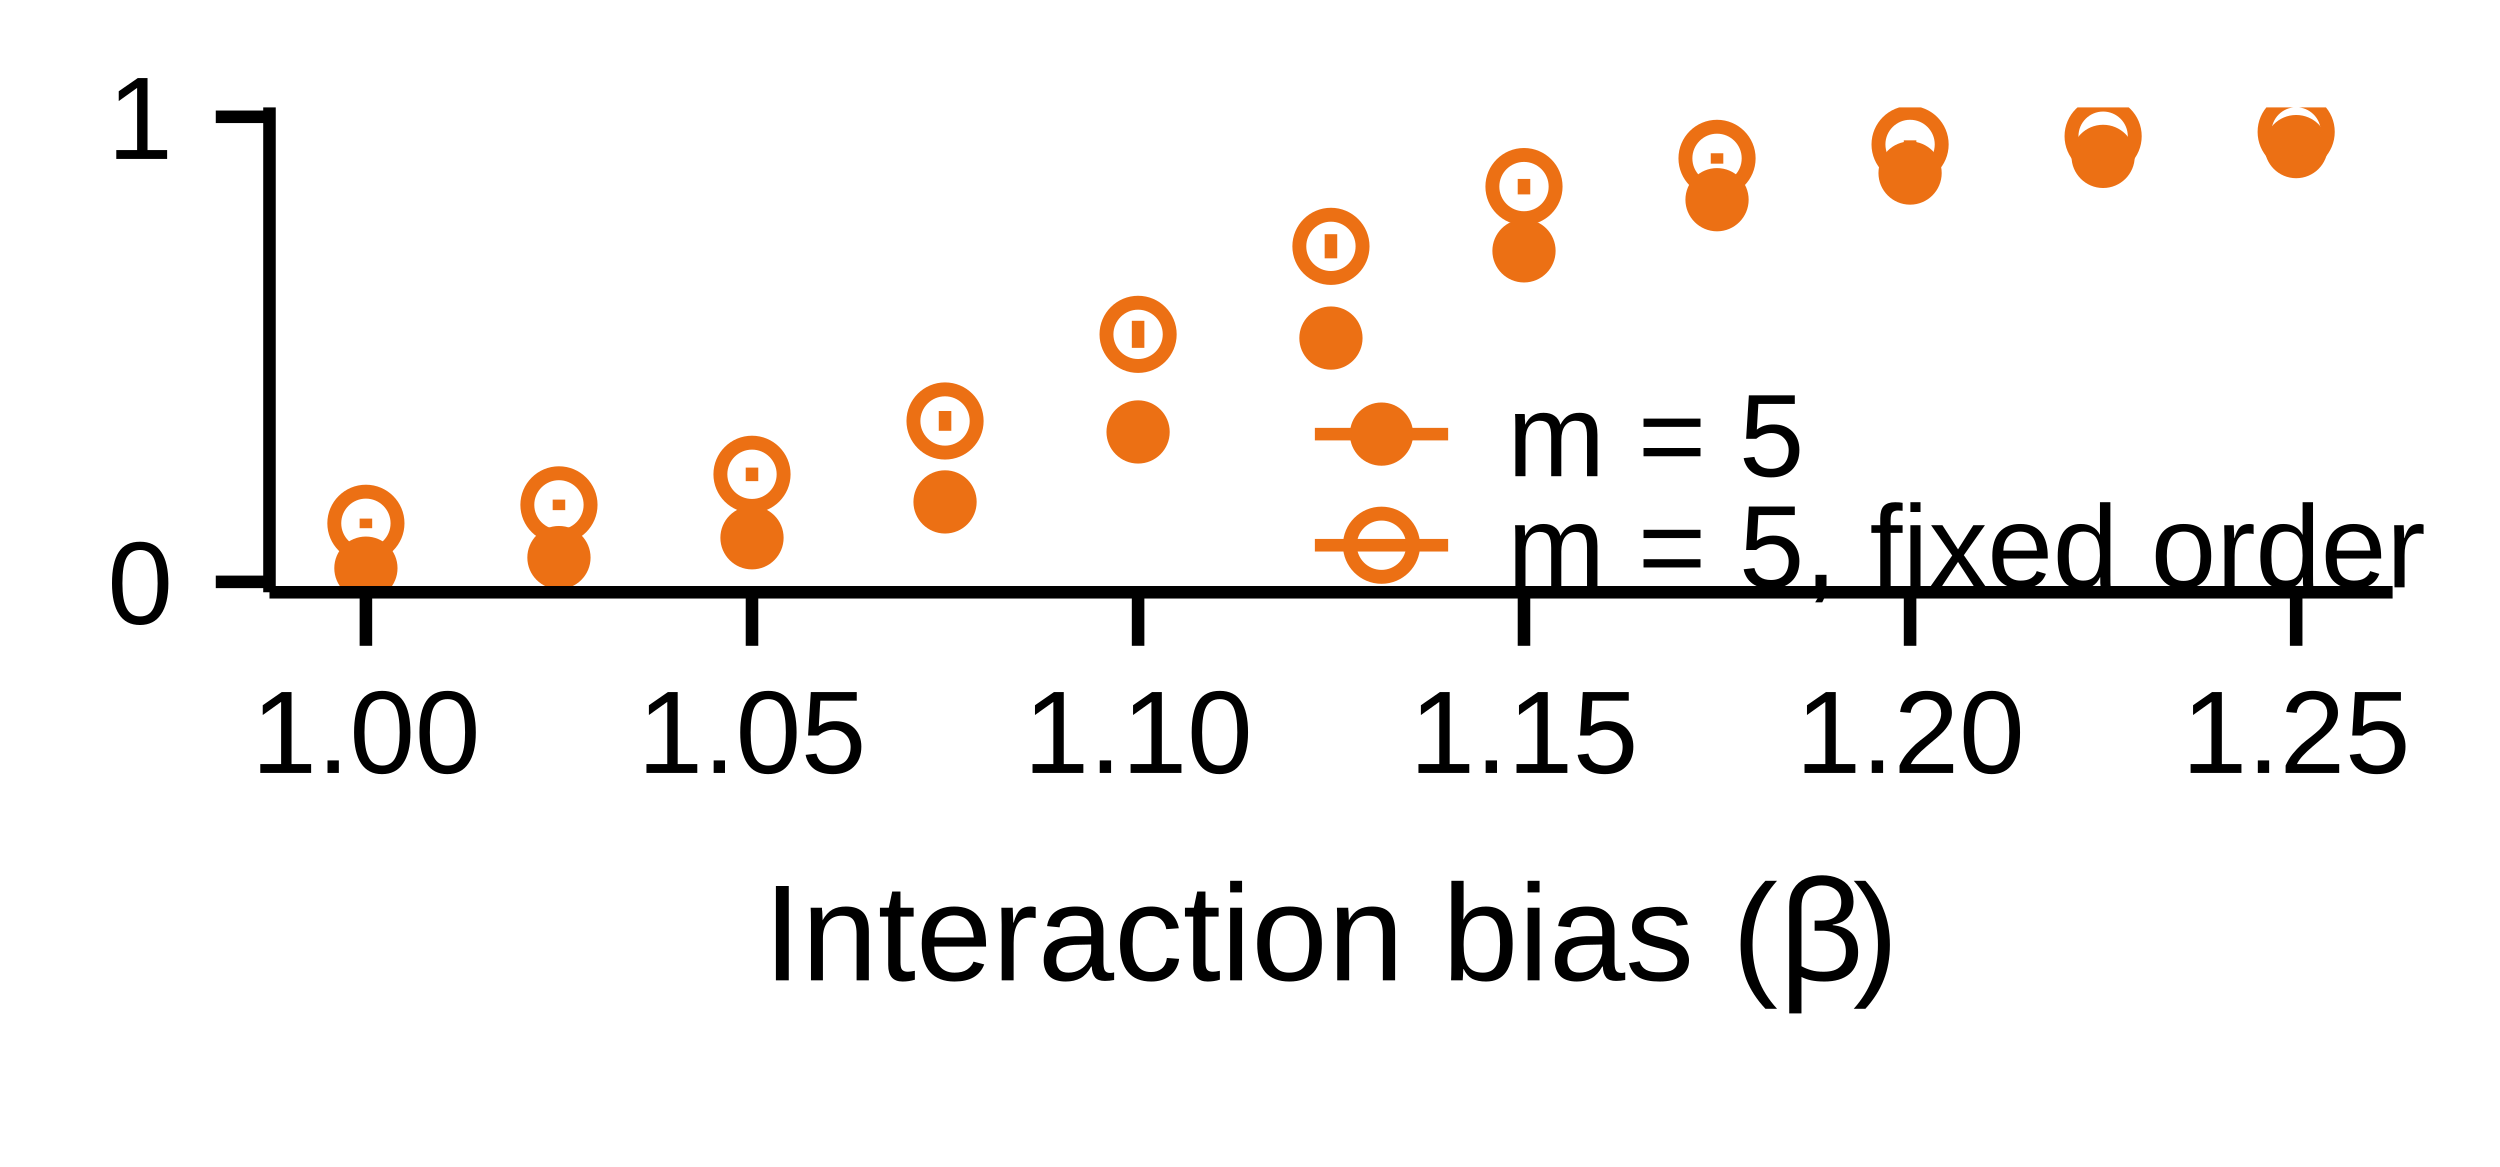
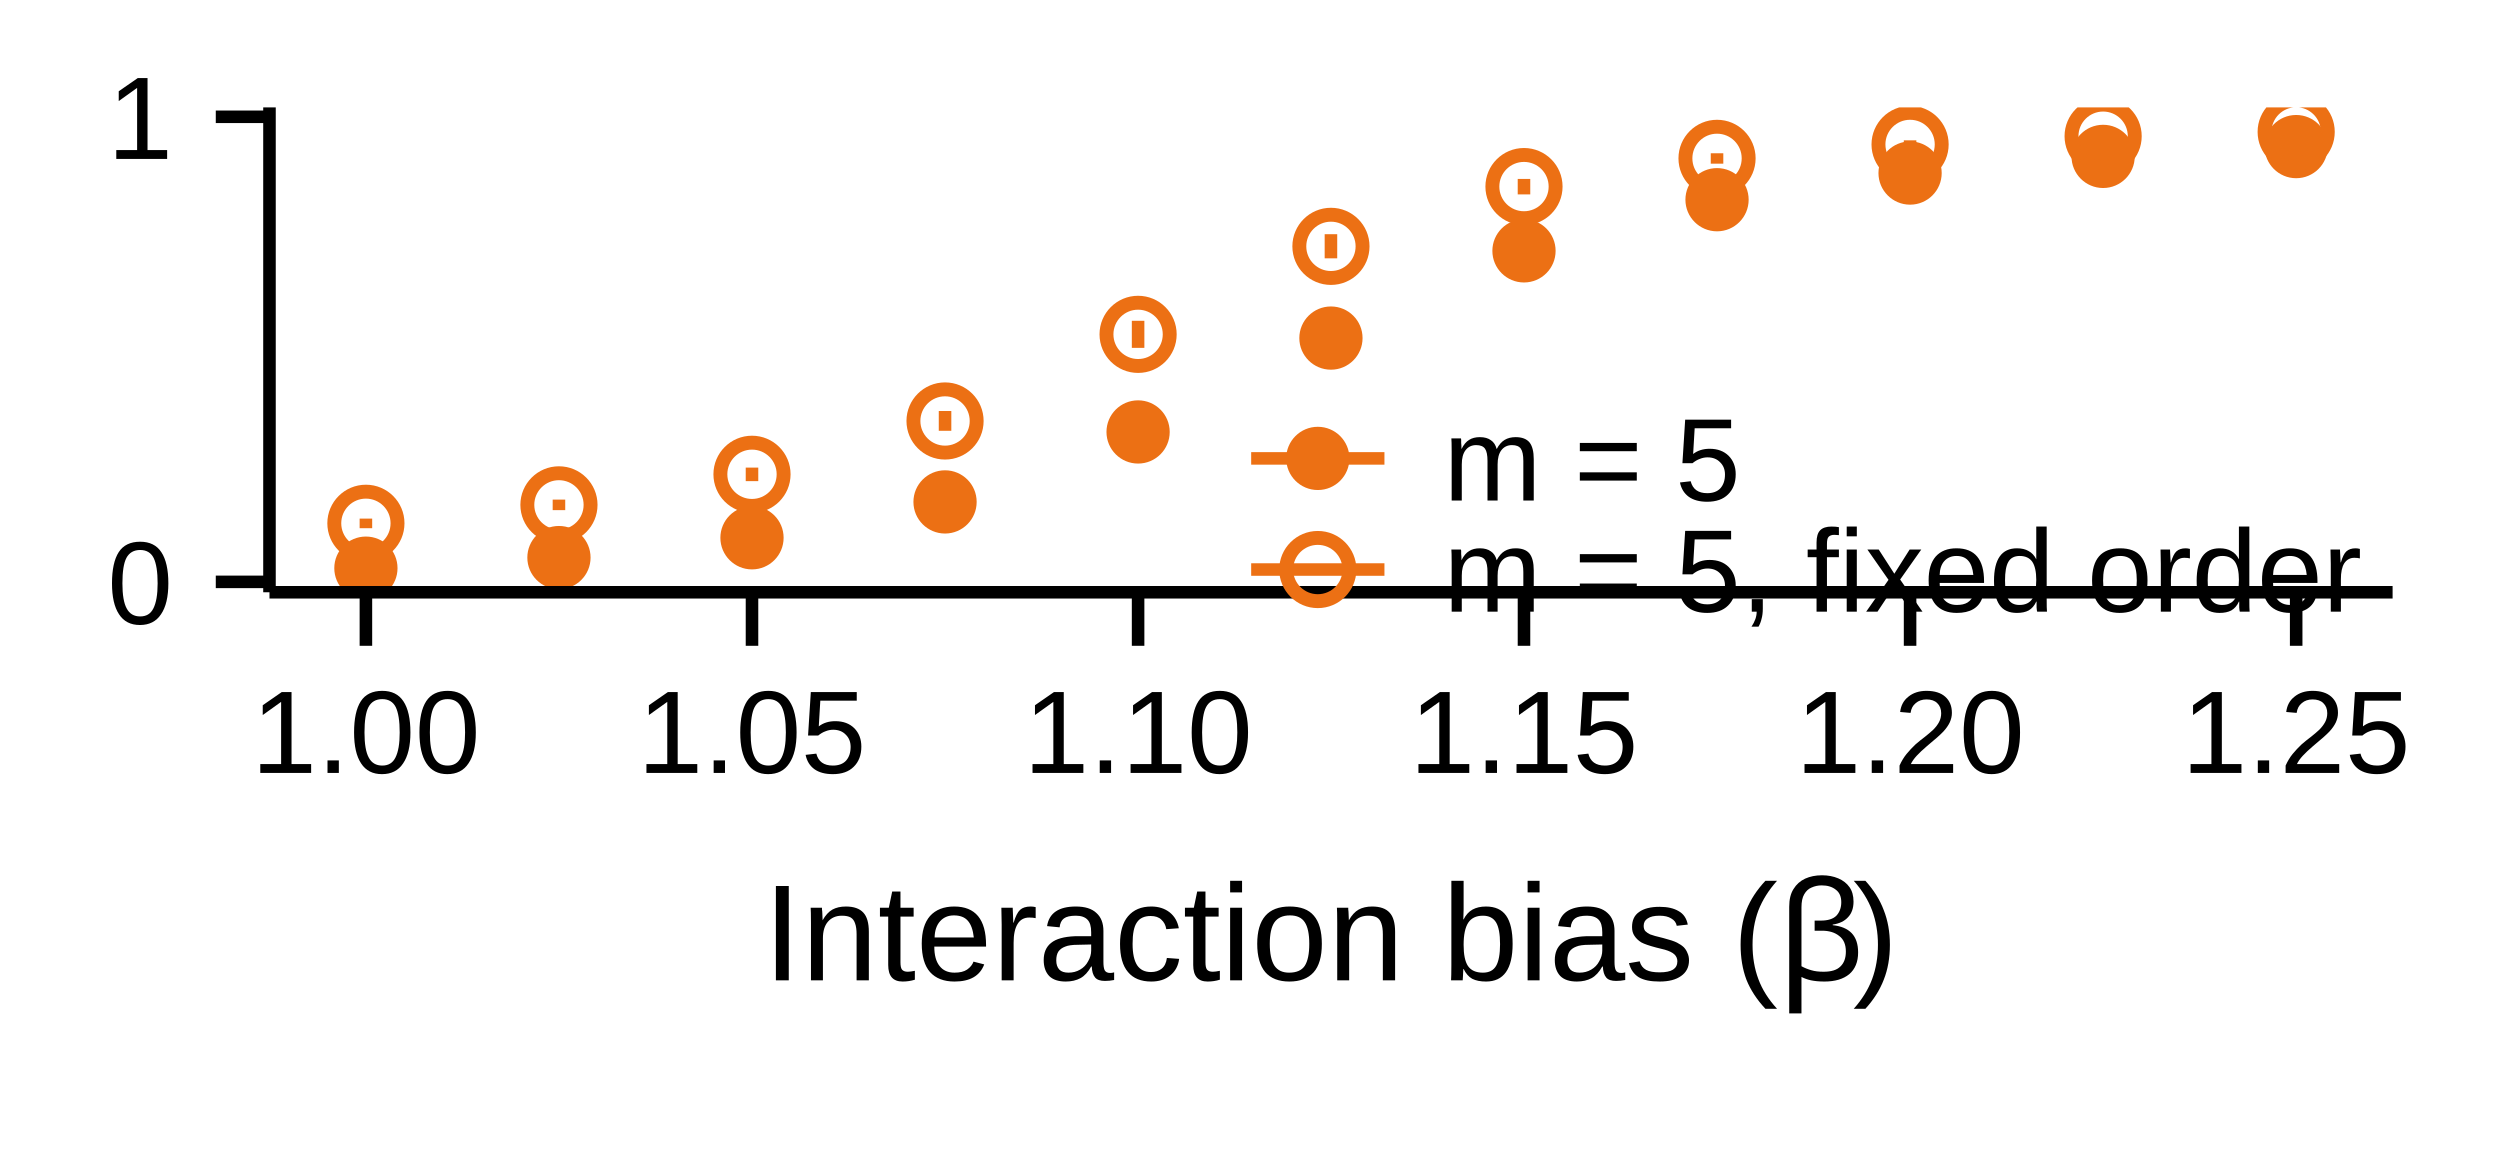
<svg xmlns="http://www.w3.org/2000/svg" viewBox="0 0 127.56 59.53">
  <defs>
    <style type="text/css">
    line, polyline, path, rect, circle {
      fill: none;
      stroke: #000000;
      stroke-linecap: round;
      stroke-linejoin: round;
      stroke-miterlimit: 10.00;
    }
  </style>
  </defs>
  <rect width="100%" height="100%" style="stroke: none; fill: #FFFFFF;" />
  <rect x="-0.00" y="0.00" width="127.56" height="59.53" style="stroke-width: 1.07; stroke: #FFFFFF; fill: #FFFFFF;" />
  <defs>
    <clipPath id="cpMTMuNzQ3OXwxMjIuMDh8MzAuMjE1M3w1LjQ3OTQ1">
      <rect x="13.75" y="5.48" width="108.33" height="24.74" />
    </clipPath>
  </defs>
  <rect x="13.75" y="5.48" width="108.33" height="24.74" style="stroke-width: 1.07; stroke: none; fill: #FFFFFF;" clip-path="url(#cpMTMuNzQ3OXwxMjIuMDh8MzAuMjE1M3w1LjQ3OTQ1)" />
  <polyline points="18.67,28.88 18.67,28.88 " style="stroke-width: 0.64; stroke: #EC7014; stroke-linecap: butt;" clip-path="url(#cpMTMuNzQ3OXwxMjIuMDh8MzAuMjE1M3w1LjQ3OTQ1)" />
  <polyline points="18.67,28.88 18.67,29.09 " style="stroke-width: 0.64; stroke: #EC7014; stroke-linecap: butt;" clip-path="url(#cpMTMuNzQ3OXwxMjIuMDh8MzAuMjE1M3w1LjQ3OTQ1)" />
  <polyline points="18.67,29.09 18.67,29.09 " style="stroke-width: 0.64; stroke: #EC7014; stroke-linecap: butt;" clip-path="url(#cpMTMuNzQ3OXwxMjIuMDh8MzAuMjE1M3w1LjQ3OTQ1)" />
  <polyline points="28.52,28.28 28.52,28.28 " style="stroke-width: 0.64; stroke: #EC7014; stroke-linecap: butt;" clip-path="url(#cpMTMuNzQ3OXwxMjIuMDh8MzAuMjE1M3w1LjQ3OTQ1)" />
  <polyline points="28.52,28.28 28.52,28.62 " style="stroke-width: 0.64; stroke: #EC7014; stroke-linecap: butt;" clip-path="url(#cpMTMuNzQ3OXwxMjIuMDh8MzAuMjE1M3w1LjQ3OTQ1)" />
  <polyline points="28.52,28.62 28.52,28.62 " style="stroke-width: 0.64; stroke: #EC7014; stroke-linecap: butt;" clip-path="url(#cpMTMuNzQ3OXwxMjIuMDh8MzAuMjE1M3w1LjQ3OTQ1)" />
  <polyline points="38.37,27.17 38.37,27.17 " style="stroke-width: 0.64; stroke: #EC7014; stroke-linecap: butt;" clip-path="url(#cpMTMuNzQ3OXwxMjIuMDh8MzAuMjE1M3w1LjQ3OTQ1)" />
  <polyline points="38.37,27.17 38.37,27.72 " style="stroke-width: 0.64; stroke: #EC7014; stroke-linecap: butt;" clip-path="url(#cpMTMuNzQ3OXwxMjIuMDh8MzAuMjE1M3w1LjQ3OTQ1)" />
  <polyline points="38.37,27.72 38.37,27.72 " style="stroke-width: 0.64; stroke: #EC7014; stroke-linecap: butt;" clip-path="url(#cpMTMuNzQ3OXwxMjIuMDh8MzAuMjE1M3w1LjQ3OTQ1)" />
  <polyline points="48.22,25.18 48.22,25.18 " style="stroke-width: 0.64; stroke: #EC7014; stroke-linecap: butt;" clip-path="url(#cpMTMuNzQ3OXwxMjIuMDh8MzAuMjE1M3w1LjQ3OTQ1)" />
  <polyline points="48.22,25.18 48.22,26.03 " style="stroke-width: 0.64; stroke: #EC7014; stroke-linecap: butt;" clip-path="url(#cpMTMuNzQ3OXwxMjIuMDh8MzAuMjE1M3w1LjQ3OTQ1)" />
  <polyline points="48.22,26.03 48.22,26.03 " style="stroke-width: 0.64; stroke: #EC7014; stroke-linecap: butt;" clip-path="url(#cpMTMuNzQ3OXwxMjIuMDh8MzAuMjE1M3w1LjQ3OTQ1)" />
  <polyline points="58.07,21.33 58.07,21.33 " style="stroke-width: 0.64; stroke: #EC7014; stroke-linecap: butt;" clip-path="url(#cpMTMuNzQ3OXwxMjIuMDh8MzAuMjE1M3w1LjQ3OTQ1)" />
  <polyline points="58.07,21.33 58.07,22.75 " style="stroke-width: 0.64; stroke: #EC7014; stroke-linecap: butt;" clip-path="url(#cpMTMuNzQ3OXwxMjIuMDh8MzAuMjE1M3w1LjQ3OTQ1)" />
  <polyline points="58.07,22.75 58.07,22.75 " style="stroke-width: 0.64; stroke: #EC7014; stroke-linecap: butt;" clip-path="url(#cpMTMuNzQ3OXwxMjIuMDh8MzAuMjE1M3w1LjQ3OTQ1)" />
  <polyline points="67.91,16.32 67.91,16.32 " style="stroke-width: 0.64; stroke: #EC7014; stroke-linecap: butt;" clip-path="url(#cpMTMuNzQ3OXwxMjIuMDh8MzAuMjE1M3w1LjQ3OTQ1)" />
  <polyline points="67.91,16.32 67.91,18.18 " style="stroke-width: 0.64; stroke: #EC7014; stroke-linecap: butt;" clip-path="url(#cpMTMuNzQ3OXwxMjIuMDh8MzAuMjE1M3w1LjQ3OTQ1)" />
  <polyline points="67.91,18.18 67.91,18.18 " style="stroke-width: 0.64; stroke: #EC7014; stroke-linecap: butt;" clip-path="url(#cpMTMuNzQ3OXwxMjIuMDh8MzAuMjE1M3w1LjQ3OTQ1)" />
  <polyline points="77.76,11.98 77.76,11.98 " style="stroke-width: 0.64; stroke: #EC7014; stroke-linecap: butt;" clip-path="url(#cpMTMuNzQ3OXwxMjIuMDh8MzAuMjE1M3w1LjQ3OTQ1)" />
  <polyline points="77.76,11.98 77.76,13.62 " style="stroke-width: 0.64; stroke: #EC7014; stroke-linecap: butt;" clip-path="url(#cpMTMuNzQ3OXwxMjIuMDh8MzAuMjE1M3w1LjQ3OTQ1)" />
  <polyline points="77.76,13.62 77.76,13.62 " style="stroke-width: 0.64; stroke: #EC7014; stroke-linecap: butt;" clip-path="url(#cpMTMuNzQ3OXwxMjIuMDh8MzAuMjE1M3w1LjQ3OTQ1)" />
  <polyline points="87.61,9.60 87.61,9.60 " style="stroke-width: 0.64; stroke: #EC7014; stroke-linecap: butt;" clip-path="url(#cpMTMuNzQ3OXwxMjIuMDh8MzAuMjE1M3w1LjQ3OTQ1)" />
  <polyline points="87.61,9.60 87.61,10.79 " style="stroke-width: 0.64; stroke: #EC7014; stroke-linecap: butt;" clip-path="url(#cpMTMuNzQ3OXwxMjIuMDh8MzAuMjE1M3w1LjQ3OTQ1)" />
  <polyline points="87.61,10.79 87.61,10.79 " style="stroke-width: 0.64; stroke: #EC7014; stroke-linecap: butt;" clip-path="url(#cpMTMuNzQ3OXwxMjIuMDh8MzAuMjE1M3w1LjQ3OTQ1)" />
  <polyline points="97.46,8.37 97.46,8.37 " style="stroke-width: 0.64; stroke: #EC7014; stroke-linecap: butt;" clip-path="url(#cpMTMuNzQ3OXwxMjIuMDh8MzAuMjE1M3w1LjQ3OTQ1)" />
  <polyline points="97.46,8.37 97.46,9.28 " style="stroke-width: 0.64; stroke: #EC7014; stroke-linecap: butt;" clip-path="url(#cpMTMuNzQ3OXwxMjIuMDh8MzAuMjE1M3w1LjQ3OTQ1)" />
  <polyline points="97.46,9.28 97.46,9.28 " style="stroke-width: 0.64; stroke: #EC7014; stroke-linecap: butt;" clip-path="url(#cpMTMuNzQ3OXwxMjIuMDh8MzAuMjE1M3w1LjQ3OTQ1)" />
  <polyline points="107.31,7.62 107.31,7.62 " style="stroke-width: 0.64; stroke: #EC7014; stroke-linecap: butt;" clip-path="url(#cpMTMuNzQ3OXwxMjIuMDh8MzAuMjE1M3w1LjQ3OTQ1)" />
  <polyline points="107.31,7.62 107.31,8.33 " style="stroke-width: 0.64; stroke: #EC7014; stroke-linecap: butt;" clip-path="url(#cpMTMuNzQ3OXwxMjIuMDh8MzAuMjE1M3w1LjQ3OTQ1)" />
  <polyline points="107.31,8.33 107.31,8.33 " style="stroke-width: 0.64; stroke: #EC7014; stroke-linecap: butt;" clip-path="url(#cpMTMuNzQ3OXwxMjIuMDh8MzAuMjE1M3w1LjQ3OTQ1)" />
  <polyline points="117.16,7.22 117.16,7.22 " style="stroke-width: 0.64; stroke: #EC7014; stroke-linecap: butt;" clip-path="url(#cpMTMuNzQ3OXwxMjIuMDh8MzAuMjE1M3w1LjQ3OTQ1)" />
  <polyline points="117.16,7.22 117.16,7.75 " style="stroke-width: 0.64; stroke: #EC7014; stroke-linecap: butt;" clip-path="url(#cpMTMuNzQ3OXwxMjIuMDh8MzAuMjE1M3w1LjQ3OTQ1)" />
  <polyline points="117.16,7.75 117.16,7.75 " style="stroke-width: 0.64; stroke: #EC7014; stroke-linecap: butt;" clip-path="url(#cpMTMuNzQ3OXwxMjIuMDh8MzAuMjE1M3w1LjQ3OTQ1)" />
  <polyline points="18.67,26.46 18.67,26.46 " style="stroke-width: 0.64; stroke: #EC7014; stroke-linecap: butt;" clip-path="url(#cpMTMuNzQ3OXwxMjIuMDh8MzAuMjE1M3w1LjQ3OTQ1)" />
  <polyline points="18.67,26.46 18.67,26.95 " style="stroke-width: 0.64; stroke: #EC7014; stroke-linecap: butt;" clip-path="url(#cpMTMuNzQ3OXwxMjIuMDh8MzAuMjE1M3w1LjQ3OTQ1)" />
  <polyline points="18.67,26.95 18.67,26.95 " style="stroke-width: 0.64; stroke: #EC7014; stroke-linecap: butt;" clip-path="url(#cpMTMuNzQ3OXwxMjIuMDh8MzAuMjE1M3w1LjQ3OTQ1)" />
  <polyline points="28.52,25.49 28.52,25.49 " style="stroke-width: 0.64; stroke: #EC7014; stroke-linecap: butt;" clip-path="url(#cpMTMuNzQ3OXwxMjIuMDh8MzAuMjE1M3w1LjQ3OTQ1)" />
  <polyline points="28.52,25.49 28.52,26.03 " style="stroke-width: 0.64; stroke: #EC7014; stroke-linecap: butt;" clip-path="url(#cpMTMuNzQ3OXwxMjIuMDh8MzAuMjE1M3w1LjQ3OTQ1)" />
  <polyline points="28.52,26.03 28.52,26.03 " style="stroke-width: 0.64; stroke: #EC7014; stroke-linecap: butt;" clip-path="url(#cpMTMuNzQ3OXwxMjIuMDh8MzAuMjE1M3w1LjQ3OTQ1)" />
  <polyline points="38.37,23.86 38.37,23.86 " style="stroke-width: 0.64; stroke: #EC7014; stroke-linecap: butt;" clip-path="url(#cpMTMuNzQ3OXwxMjIuMDh8MzAuMjE1M3w1LjQ3OTQ1)" />
  <polyline points="38.37,23.86 38.37,24.55 " style="stroke-width: 0.64; stroke: #EC7014; stroke-linecap: butt;" clip-path="url(#cpMTMuNzQ3OXwxMjIuMDh8MzAuMjE1M3w1LjQ3OTQ1)" />
  <polyline points="38.37,24.55 38.37,24.55 " style="stroke-width: 0.64; stroke: #EC7014; stroke-linecap: butt;" clip-path="url(#cpMTMuNzQ3OXwxMjIuMDh8MzAuMjE1M3w1LjQ3OTQ1)" />
  <polyline points="48.22,20.97 48.22,20.97 " style="stroke-width: 0.64; stroke: #EC7014; stroke-linecap: butt;" clip-path="url(#cpMTMuNzQ3OXwxMjIuMDh8MzAuMjE1M3w1LjQ3OTQ1)" />
  <polyline points="48.22,20.97 48.22,21.98 " style="stroke-width: 0.64; stroke: #EC7014; stroke-linecap: butt;" clip-path="url(#cpMTMuNzQ3OXwxMjIuMDh8MzAuMjE1M3w1LjQ3OTQ1)" />
  <polyline points="48.22,21.98 48.22,21.98 " style="stroke-width: 0.64; stroke: #EC7014; stroke-linecap: butt;" clip-path="url(#cpMTMuNzQ3OXwxMjIuMDh8MzAuMjE1M3w1LjQ3OTQ1)" />
  <polyline points="58.07,16.37 58.07,16.37 " style="stroke-width: 0.64; stroke: #EC7014; stroke-linecap: butt;" clip-path="url(#cpMTMuNzQ3OXwxMjIuMDh8MzAuMjE1M3w1LjQ3OTQ1)" />
  <polyline points="58.07,16.37 58.07,17.75 " style="stroke-width: 0.64; stroke: #EC7014; stroke-linecap: butt;" clip-path="url(#cpMTMuNzQ3OXwxMjIuMDh8MzAuMjE1M3w1LjQ3OTQ1)" />
  <polyline points="58.07,17.75 58.07,17.75 " style="stroke-width: 0.64; stroke: #EC7014; stroke-linecap: butt;" clip-path="url(#cpMTMuNzQ3OXwxMjIuMDh8MzAuMjE1M3w1LjQ3OTQ1)" />
  <polyline points="67.91,11.95 67.91,11.95 " style="stroke-width: 0.64; stroke: #EC7014; stroke-linecap: butt;" clip-path="url(#cpMTMuNzQ3OXwxMjIuMDh8MzAuMjE1M3w1LjQ3OTQ1)" />
  <polyline points="67.91,11.95 67.91,13.18 " style="stroke-width: 0.64; stroke: #EC7014; stroke-linecap: butt;" clip-path="url(#cpMTMuNzQ3OXwxMjIuMDh8MzAuMjE1M3w1LjQ3OTQ1)" />
  <polyline points="67.91,13.18 67.91,13.18 " style="stroke-width: 0.64; stroke: #EC7014; stroke-linecap: butt;" clip-path="url(#cpMTMuNzQ3OXwxMjIuMDh8MzAuMjE1M3w1LjQ3OTQ1)" />
  <polyline points="77.76,9.13 77.76,9.13 " style="stroke-width: 0.64; stroke: #EC7014; stroke-linecap: butt;" clip-path="url(#cpMTMuNzQ3OXwxMjIuMDh8MzAuMjE1M3w1LjQ3OTQ1)" />
  <polyline points="77.76,9.13 77.76,9.92 " style="stroke-width: 0.64; stroke: #EC7014; stroke-linecap: butt;" clip-path="url(#cpMTMuNzQ3OXwxMjIuMDh8MzAuMjE1M3w1LjQ3OTQ1)" />
  <polyline points="77.76,9.92 77.76,9.92 " style="stroke-width: 0.64; stroke: #EC7014; stroke-linecap: butt;" clip-path="url(#cpMTMuNzQ3OXwxMjIuMDh8MzAuMjE1M3w1LjQ3OTQ1)" />
  <polyline points="87.61,7.82 87.61,7.82 " style="stroke-width: 0.64; stroke: #EC7014; stroke-linecap: butt;" clip-path="url(#cpMTMuNzQ3OXwxMjIuMDh8MzAuMjE1M3w1LjQ3OTQ1)" />
  <polyline points="87.61,7.82 87.61,8.35 " style="stroke-width: 0.64; stroke: #EC7014; stroke-linecap: butt;" clip-path="url(#cpMTMuNzQ3OXwxMjIuMDh8MzAuMjE1M3w1LjQ3OTQ1)" />
  <polyline points="87.61,8.35 87.61,8.35 " style="stroke-width: 0.64; stroke: #EC7014; stroke-linecap: butt;" clip-path="url(#cpMTMuNzQ3OXwxMjIuMDh8MzAuMjE1M3w1LjQ3OTQ1)" />
  <polyline points="97.46,7.16 97.46,7.16 " style="stroke-width: 0.64; stroke: #EC7014; stroke-linecap: butt;" clip-path="url(#cpMTMuNzQ3OXwxMjIuMDh8MzAuMjE1M3w1LjQ3OTQ1)" />
  <polyline points="97.46,7.16 97.46,7.57 " style="stroke-width: 0.64; stroke: #EC7014; stroke-linecap: butt;" clip-path="url(#cpMTMuNzQ3OXwxMjIuMDh8MzAuMjE1M3w1LjQ3OTQ1)" />
  <polyline points="97.46,7.57 97.46,7.57 " style="stroke-width: 0.64; stroke: #EC7014; stroke-linecap: butt;" clip-path="url(#cpMTMuNzQ3OXwxMjIuMDh8MzAuMjE1M3w1LjQ3OTQ1)" />
  <polyline points="107.31,6.80 107.31,6.80 " style="stroke-width: 0.64; stroke: #EC7014; stroke-linecap: butt;" clip-path="url(#cpMTMuNzQ3OXwxMjIuMDh8MzAuMjE1M3w1LjQ3OTQ1)" />
  <polyline points="107.31,6.80 107.31,7.09 " style="stroke-width: 0.64; stroke: #EC7014; stroke-linecap: butt;" clip-path="url(#cpMTMuNzQ3OXwxMjIuMDh8MzAuMjE1M3w1LjQ3OTQ1)" />
  <polyline points="107.31,7.09 107.31,7.09 " style="stroke-width: 0.64; stroke: #EC7014; stroke-linecap: butt;" clip-path="url(#cpMTMuNzQ3OXwxMjIuMDh8MzAuMjE1M3w1LjQ3OTQ1)" />
  <polyline points="117.16,6.60 117.16,6.60 " style="stroke-width: 0.64; stroke: #EC7014; stroke-linecap: butt;" clip-path="url(#cpMTMuNzQ3OXwxMjIuMDh8MzAuMjE1M3w1LjQ3OTQ1)" />
  <polyline points="117.16,6.60 117.16,6.86 " style="stroke-width: 0.64; stroke: #EC7014; stroke-linecap: butt;" clip-path="url(#cpMTMuNzQ3OXwxMjIuMDh8MzAuMjE1M3w1LjQ3OTQ1)" />
  <polyline points="117.16,6.86 117.16,6.86 " style="stroke-width: 0.64; stroke: #EC7014; stroke-linecap: butt;" clip-path="url(#cpMTMuNzQ3OXwxMjIuMDh8MzAuMjE1M3w1LjQ3OTQ1)" />
  <circle cx="18.67" cy="28.99" r="1.21pt" style="stroke-width: 0.71; stroke: none; fill: #EC7014;" clip-path="url(#cpMTMuNzQ3OXwxMjIuMDh8MzAuMjE1M3w1LjQ3OTQ1)" />
  <circle cx="28.52" cy="28.45" r="1.21pt" style="stroke-width: 0.71; stroke: none; fill: #EC7014;" clip-path="url(#cpMTMuNzQ3OXwxMjIuMDh8MzAuMjE1M3w1LjQ3OTQ1)" />
  <circle cx="38.37" cy="27.44" r="1.21pt" style="stroke-width: 0.71; stroke: none; fill: #EC7014;" clip-path="url(#cpMTMuNzQ3OXwxMjIuMDh8MzAuMjE1M3w1LjQ3OTQ1)" />
  <circle cx="48.22" cy="25.61" r="1.21pt" style="stroke-width: 0.71; stroke: none; fill: #EC7014;" clip-path="url(#cpMTMuNzQ3OXwxMjIuMDh8MzAuMjE1M3w1LjQ3OTQ1)" />
  <circle cx="58.07" cy="22.04" r="1.21pt" style="stroke-width: 0.71; stroke: none; fill: #EC7014;" clip-path="url(#cpMTMuNzQ3OXwxMjIuMDh8MzAuMjE1M3w1LjQ3OTQ1)" />
  <circle cx="67.91" cy="17.25" r="1.21pt" style="stroke-width: 0.71; stroke: none; fill: #EC7014;" clip-path="url(#cpMTMuNzQ3OXwxMjIuMDh8MzAuMjE1M3w1LjQ3OTQ1)" />
  <circle cx="77.76" cy="12.80" r="1.21pt" style="stroke-width: 0.71; stroke: none; fill: #EC7014;" clip-path="url(#cpMTMuNzQ3OXwxMjIuMDh8MzAuMjE1M3w1LjQ3OTQ1)" />
  <circle cx="87.61" cy="10.19" r="1.21pt" style="stroke-width: 0.71; stroke: none; fill: #EC7014;" clip-path="url(#cpMTMuNzQ3OXwxMjIuMDh8MzAuMjE1M3w1LjQ3OTQ1)" />
  <circle cx="97.46" cy="8.83" r="1.21pt" style="stroke-width: 0.71; stroke: none; fill: #EC7014;" clip-path="url(#cpMTMuNzQ3OXwxMjIuMDh8MzAuMjE1M3w1LjQ3OTQ1)" />
  <circle cx="107.31" cy="7.98" r="1.21pt" style="stroke-width: 0.71; stroke: none; fill: #EC7014;" clip-path="url(#cpMTMuNzQ3OXwxMjIuMDh8MzAuMjE1M3w1LjQ3OTQ1)" />
  <circle cx="117.16" cy="7.48" r="1.21pt" style="stroke-width: 0.71; stroke: none; fill: #EC7014;" clip-path="url(#cpMTMuNzQ3OXwxMjIuMDh8MzAuMjE1M3w1LjQ3OTQ1)" />
  <circle cx="18.67" cy="26.70" r="1.21pt" style="stroke-width: 0.71; stroke: #EC7014;" clip-path="url(#cpMTMuNzQ3OXwxMjIuMDh8MzAuMjE1M3w1LjQ3OTQ1)" />
  <circle cx="28.52" cy="25.76" r="1.21pt" style="stroke-width: 0.71; stroke: #EC7014;" clip-path="url(#cpMTMuNzQ3OXwxMjIuMDh8MzAuMjE1M3w1LjQ3OTQ1)" />
  <circle cx="38.37" cy="24.20" r="1.21pt" style="stroke-width: 0.71; stroke: #EC7014;" clip-path="url(#cpMTMuNzQ3OXwxMjIuMDh8MzAuMjE1M3w1LjQ3OTQ1)" />
  <circle cx="48.22" cy="21.48" r="1.21pt" style="stroke-width: 0.71; stroke: #EC7014;" clip-path="url(#cpMTMuNzQ3OXwxMjIuMDh8MzAuMjE1M3w1LjQ3OTQ1)" />
  <circle cx="58.07" cy="17.06" r="1.21pt" style="stroke-width: 0.71; stroke: #EC7014;" clip-path="url(#cpMTMuNzQ3OXwxMjIuMDh8MzAuMjE1M3w1LjQ3OTQ1)" />
  <circle cx="67.91" cy="12.57" r="1.21pt" style="stroke-width: 0.71; stroke: #EC7014;" clip-path="url(#cpMTMuNzQ3OXwxMjIuMDh8MzAuMjE1M3w1LjQ3OTQ1)" />
  <circle cx="77.76" cy="9.52" r="1.21pt" style="stroke-width: 0.71; stroke: #EC7014;" clip-path="url(#cpMTMuNzQ3OXwxMjIuMDh8MzAuMjE1M3w1LjQ3OTQ1)" />
  <circle cx="87.61" cy="8.08" r="1.21pt" style="stroke-width: 0.71; stroke: #EC7014;" clip-path="url(#cpMTMuNzQ3OXwxMjIuMDh8MzAuMjE1M3w1LjQ3OTQ1)" />
  <circle cx="97.46" cy="7.37" r="1.21pt" style="stroke-width: 0.71; stroke: #EC7014;" clip-path="url(#cpMTMuNzQ3OXwxMjIuMDh8MzAuMjE1M3w1LjQ3OTQ1)" />
  <circle cx="107.31" cy="6.95" r="1.21pt" style="stroke-width: 0.71; stroke: #EC7014;" clip-path="url(#cpMTMuNzQ3OXwxMjIuMDh8MzAuMjE1M3w1LjQ3OTQ1)" />
  <circle cx="117.16" cy="6.73" r="1.21pt" style="stroke-width: 0.71; stroke: #EC7014;" clip-path="url(#cpMTMuNzQ3OXwxMjIuMDh8MzAuMjE1M3w1LjQ3OTQ1)" />
  <defs>
    <clipPath id="cpMHwxMjcuNTU5fDU5LjUyNzZ8MA==">
      <rect x="0.00" y="0.00" width="127.56" height="59.53" />
    </clipPath>
  </defs>
  <polyline points="13.75,30.22 13.75,5.48 " style="stroke-width: 0.64; stroke-linecap: butt;" clip-path="url(#cpMHwxMjcuNTU5fDU5LjUyNzZ8MA==)" />
  <g clip-path="url(#cpMHwxMjcuNTU5fDU5LjUyNzZ8MA==)">
    <text x="5.48" y="31.83" style="font-size: 6.00px; font-family: Arial;" textLength="3.34px" lengthAdjust="spacingAndGlyphs">0</text>
  </g>
  <g clip-path="url(#cpMHwxMjcuNTU5fDU5LjUyNzZ8MA==)">
    <text x="5.48" y="8.11" style="font-size: 6.00px; font-family: Arial;" textLength="3.34px" lengthAdjust="spacingAndGlyphs">1</text>
  </g>
  <polyline points="11.01,29.69 13.75,29.69 " style="stroke-width: 0.64; stroke-linecap: butt;" clip-path="url(#cpMHwxMjcuNTU5fDU5LjUyNzZ8MA==)" />
  <polyline points="11.01,5.96 13.75,5.96 " style="stroke-width: 0.64; stroke-linecap: butt;" clip-path="url(#cpMHwxMjcuNTU5fDU5LjUyNzZ8MA==)" />
  <polyline points="13.75,30.22 122.08,30.22 " style="stroke-width: 0.64; stroke-linecap: butt;" clip-path="url(#cpMHwxMjcuNTU5fDU5LjUyNzZ8MA==)" />
  <polyline points="18.67,32.95 18.67,30.22 " style="stroke-width: 0.64; stroke-linecap: butt;" clip-path="url(#cpMHwxMjcuNTU5fDU5LjUyNzZ8MA==)" />
  <polyline points="38.37,32.95 38.37,30.22 " style="stroke-width: 0.64; stroke-linecap: butt;" clip-path="url(#cpMHwxMjcuNTU5fDU5LjUyNzZ8MA==)" />
  <polyline points="58.07,32.95 58.07,30.22 " style="stroke-width: 0.64; stroke-linecap: butt;" clip-path="url(#cpMHwxMjcuNTU5fDU5LjUyNzZ8MA==)" />
  <polyline points="77.76,32.95 77.76,30.22 " style="stroke-width: 0.64; stroke-linecap: butt;" clip-path="url(#cpMHwxMjcuNTU5fDU5LjUyNzZ8MA==)" />
  <polyline points="97.46,32.95 97.46,30.22 " style="stroke-width: 0.64; stroke-linecap: butt;" clip-path="url(#cpMHwxMjcuNTU5fDU5LjUyNzZ8MA==)" />
  <polyline points="117.16,32.95 117.16,30.22 " style="stroke-width: 0.64; stroke-linecap: butt;" clip-path="url(#cpMHwxMjcuNTU5fDU5LjUyNzZ8MA==)" />
  <g clip-path="url(#cpMHwxMjcuNTU5fDU5LjUyNzZ8MA==)">
    <text x="12.83" y="39.44" style="font-size: 6.00px; font-family: Arial;" textLength="11.68px" lengthAdjust="spacingAndGlyphs">1.00</text>
  </g>
  <g clip-path="url(#cpMHwxMjcuNTU5fDU5LjUyNzZ8MA==)">
    <text x="32.53" y="39.44" style="font-size: 6.00px; font-family: Arial;" textLength="11.68px" lengthAdjust="spacingAndGlyphs">1.05</text>
  </g>
  <g clip-path="url(#cpMHwxMjcuNTU5fDU5LjUyNzZ8MA==)">
    <text x="52.23" y="39.44" style="font-size: 6.00px; font-family: Arial;" textLength="11.68px" lengthAdjust="spacingAndGlyphs">1.10</text>
  </g>
  <g clip-path="url(#cpMHwxMjcuNTU5fDU5LjUyNzZ8MA==)">
    <text x="71.92" y="39.44" style="font-size: 6.00px; font-family: Arial;" textLength="11.68px" lengthAdjust="spacingAndGlyphs">1.15</text>
  </g>
  <g clip-path="url(#cpMHwxMjcuNTU5fDU5LjUyNzZ8MA==)">
    <text x="91.62" y="39.44" style="font-size: 6.00px; font-family: Arial;" textLength="11.68px" lengthAdjust="spacingAndGlyphs">1.20</text>
  </g>
  <g clip-path="url(#cpMHwxMjcuNTU5fDU5LjUyNzZ8MA==)">
    <text x="111.32" y="39.44" style="font-size: 6.00px; font-family: Arial;" textLength="11.68px" lengthAdjust="spacingAndGlyphs">1.25</text>
  </g>
  <g clip-path="url(#cpMHwxMjcuNTU5fDU5LjUyNzZ8MA==)">
    <text x="38.95" y="50.02" style="font-size: 7.00px; font-family: Arial;" textLength="51.75px" lengthAdjust="spacingAndGlyphs">Interaction bias (</text>
  </g>
  <g clip-path="url(#cpMHwxMjcuNTU5fDU5LjUyNzZ8MA==)">
    <text x="90.70" y="50.02" style="font-size: 7.00px; font-family: Symbol;" textLength="3.84px" lengthAdjust="spacingAndGlyphs">β</text>
  </g>
  <g clip-path="url(#cpMHwxMjcuNTU5fDU5LjUyNzZ8MA==)">
    <text x="94.54" y="50.02" style="font-size: 7.00px; font-family: Arial;" textLength="2.33px" lengthAdjust="spacingAndGlyphs">)</text>
  </g>
-   <line x1="67.09" y1="22.15" x2="73.89" y2="22.15" style="stroke-width: 0.64; stroke: #EC7014; stroke-linecap: butt;" clip-path="url(#cpMHwxMjcuNTU5fDU5LjUyNzZ8MA==)" />
-   <circle cx="70.49" cy="22.15" r="1.21pt" style="stroke-width: 0.71; stroke: none; fill: #EC7014;" clip-path="url(#cpMHwxMjcuNTU5fDU5LjUyNzZ8MA==)" />
-   <line x1="67.09" y1="27.82" x2="73.89" y2="27.82" style="stroke-width: 0.64; stroke: #EC7014; stroke-linecap: butt;" clip-path="url(#cpMHwxMjcuNTU5fDU5LjUyNzZ8MA==)" />
-   <circle cx="70.49" cy="27.82" r="1.21pt" style="stroke-width: 0.71; stroke: #EC7014;" clip-path="url(#cpMHwxMjcuNTU5fDU5LjUyNzZ8MA==)" />
+   <line x1="63.84" y1="23.39" x2="70.64" y2="23.39" style="stroke-width: 0.64; stroke: #EC7014; stroke-linecap: butt;" clip-path="url(#cpMHwxMjcuNTU5fDU5LjUyNzZ8MA==)" />
+   <circle cx="67.24" cy="23.39" r="1.21pt" style="stroke-width: 0.71; stroke: none; fill: #EC7014;" clip-path="url(#cpMHwxMjcuNTU5fDU5LjUyNzZ8MA==)" />
+   <line x1="63.84" y1="29.06" x2="70.64" y2="29.06" style="stroke-width: 0.64; stroke: #EC7014; stroke-linecap: butt;" clip-path="url(#cpMHwxMjcuNTU5fDU5LjUyNzZ8MA==)" />
+   <circle cx="67.24" cy="29.06" r="1.21pt" style="stroke-width: 0.71; stroke: #EC7014;" clip-path="url(#cpMHwxMjcuNTU5fDU5LjUyNzZ8MA==)" />
  <g clip-path="url(#cpMHwxMjcuNTU5fDU5LjUyNzZ8MA==)">
-     <text x="76.90" y="24.30" style="font-size: 6.00px; font-family: Arial;" textLength="15.17px" lengthAdjust="spacingAndGlyphs">m = 5</text>
+     <text x="73.65" y="25.54" style="font-size: 6.00px; font-family: Arial;" textLength="15.17px" lengthAdjust="spacingAndGlyphs">m = 5</text>
  </g>
  <g clip-path="url(#cpMHwxMjcuNTU5fDU5LjUyNzZ8MA==)">
-     <text x="76.90" y="29.97" style="font-size: 6.00px; font-family: Arial;" textLength="46.85px" lengthAdjust="spacingAndGlyphs">m = 5, fixed order</text>
+     <text x="73.65" y="31.21" style="font-size: 6.00px; font-family: Arial;" textLength="46.85px" lengthAdjust="spacingAndGlyphs">m = 5, fixed order</text>
  </g>
</svg>
